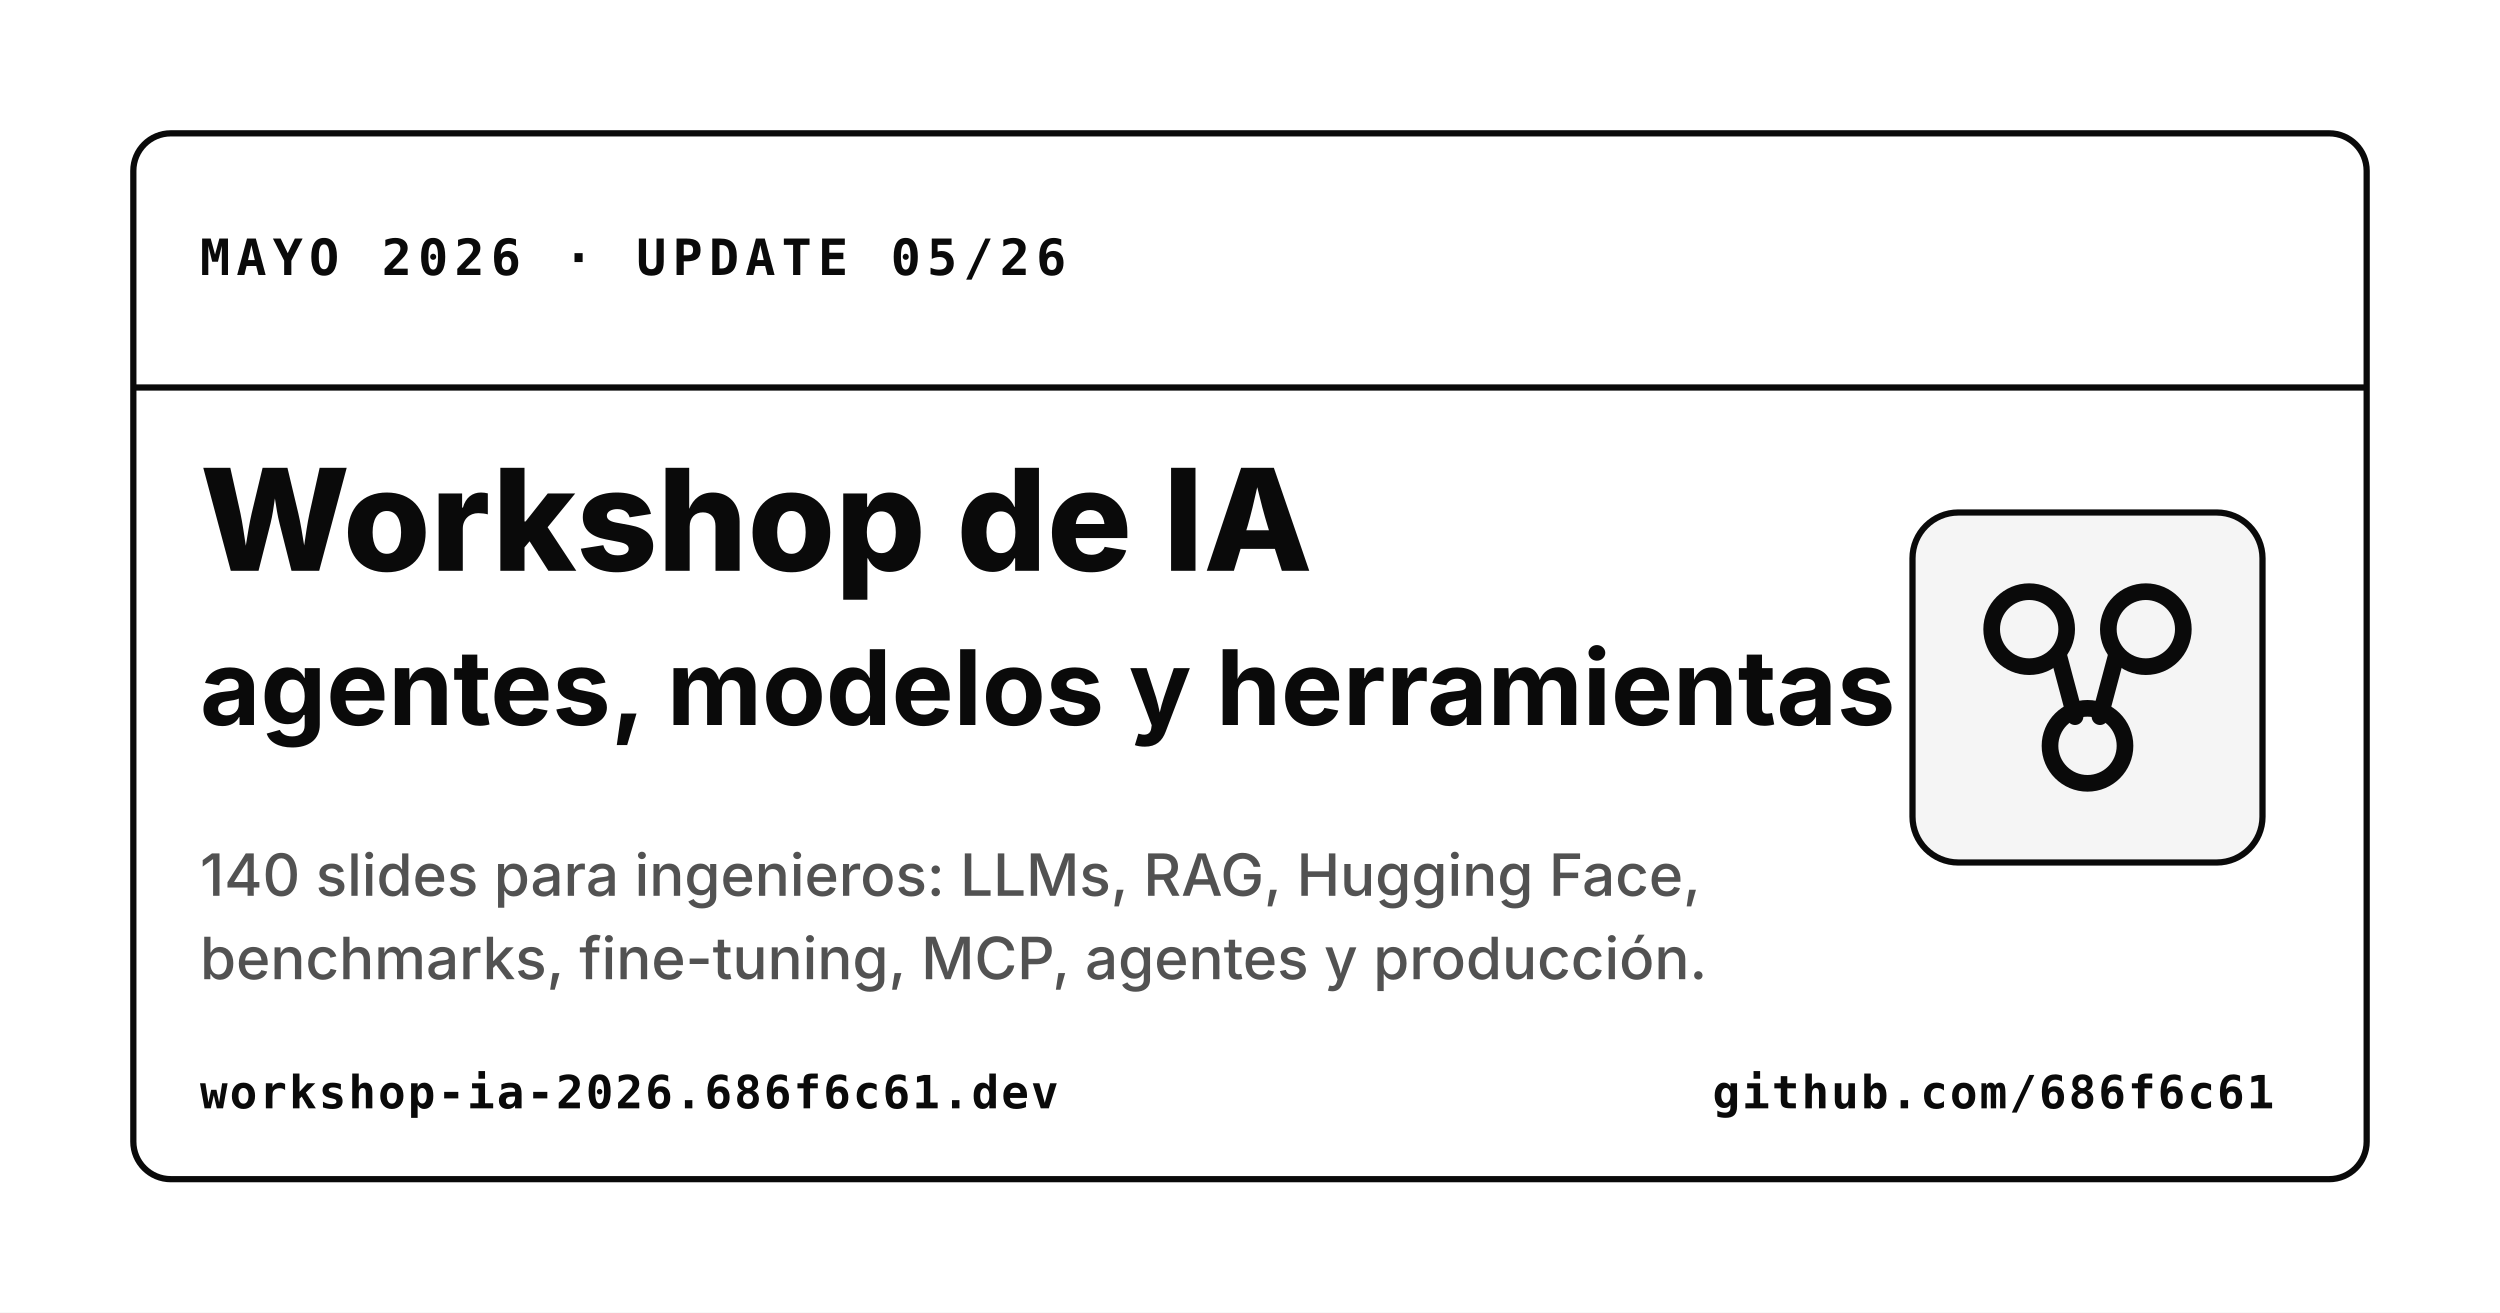
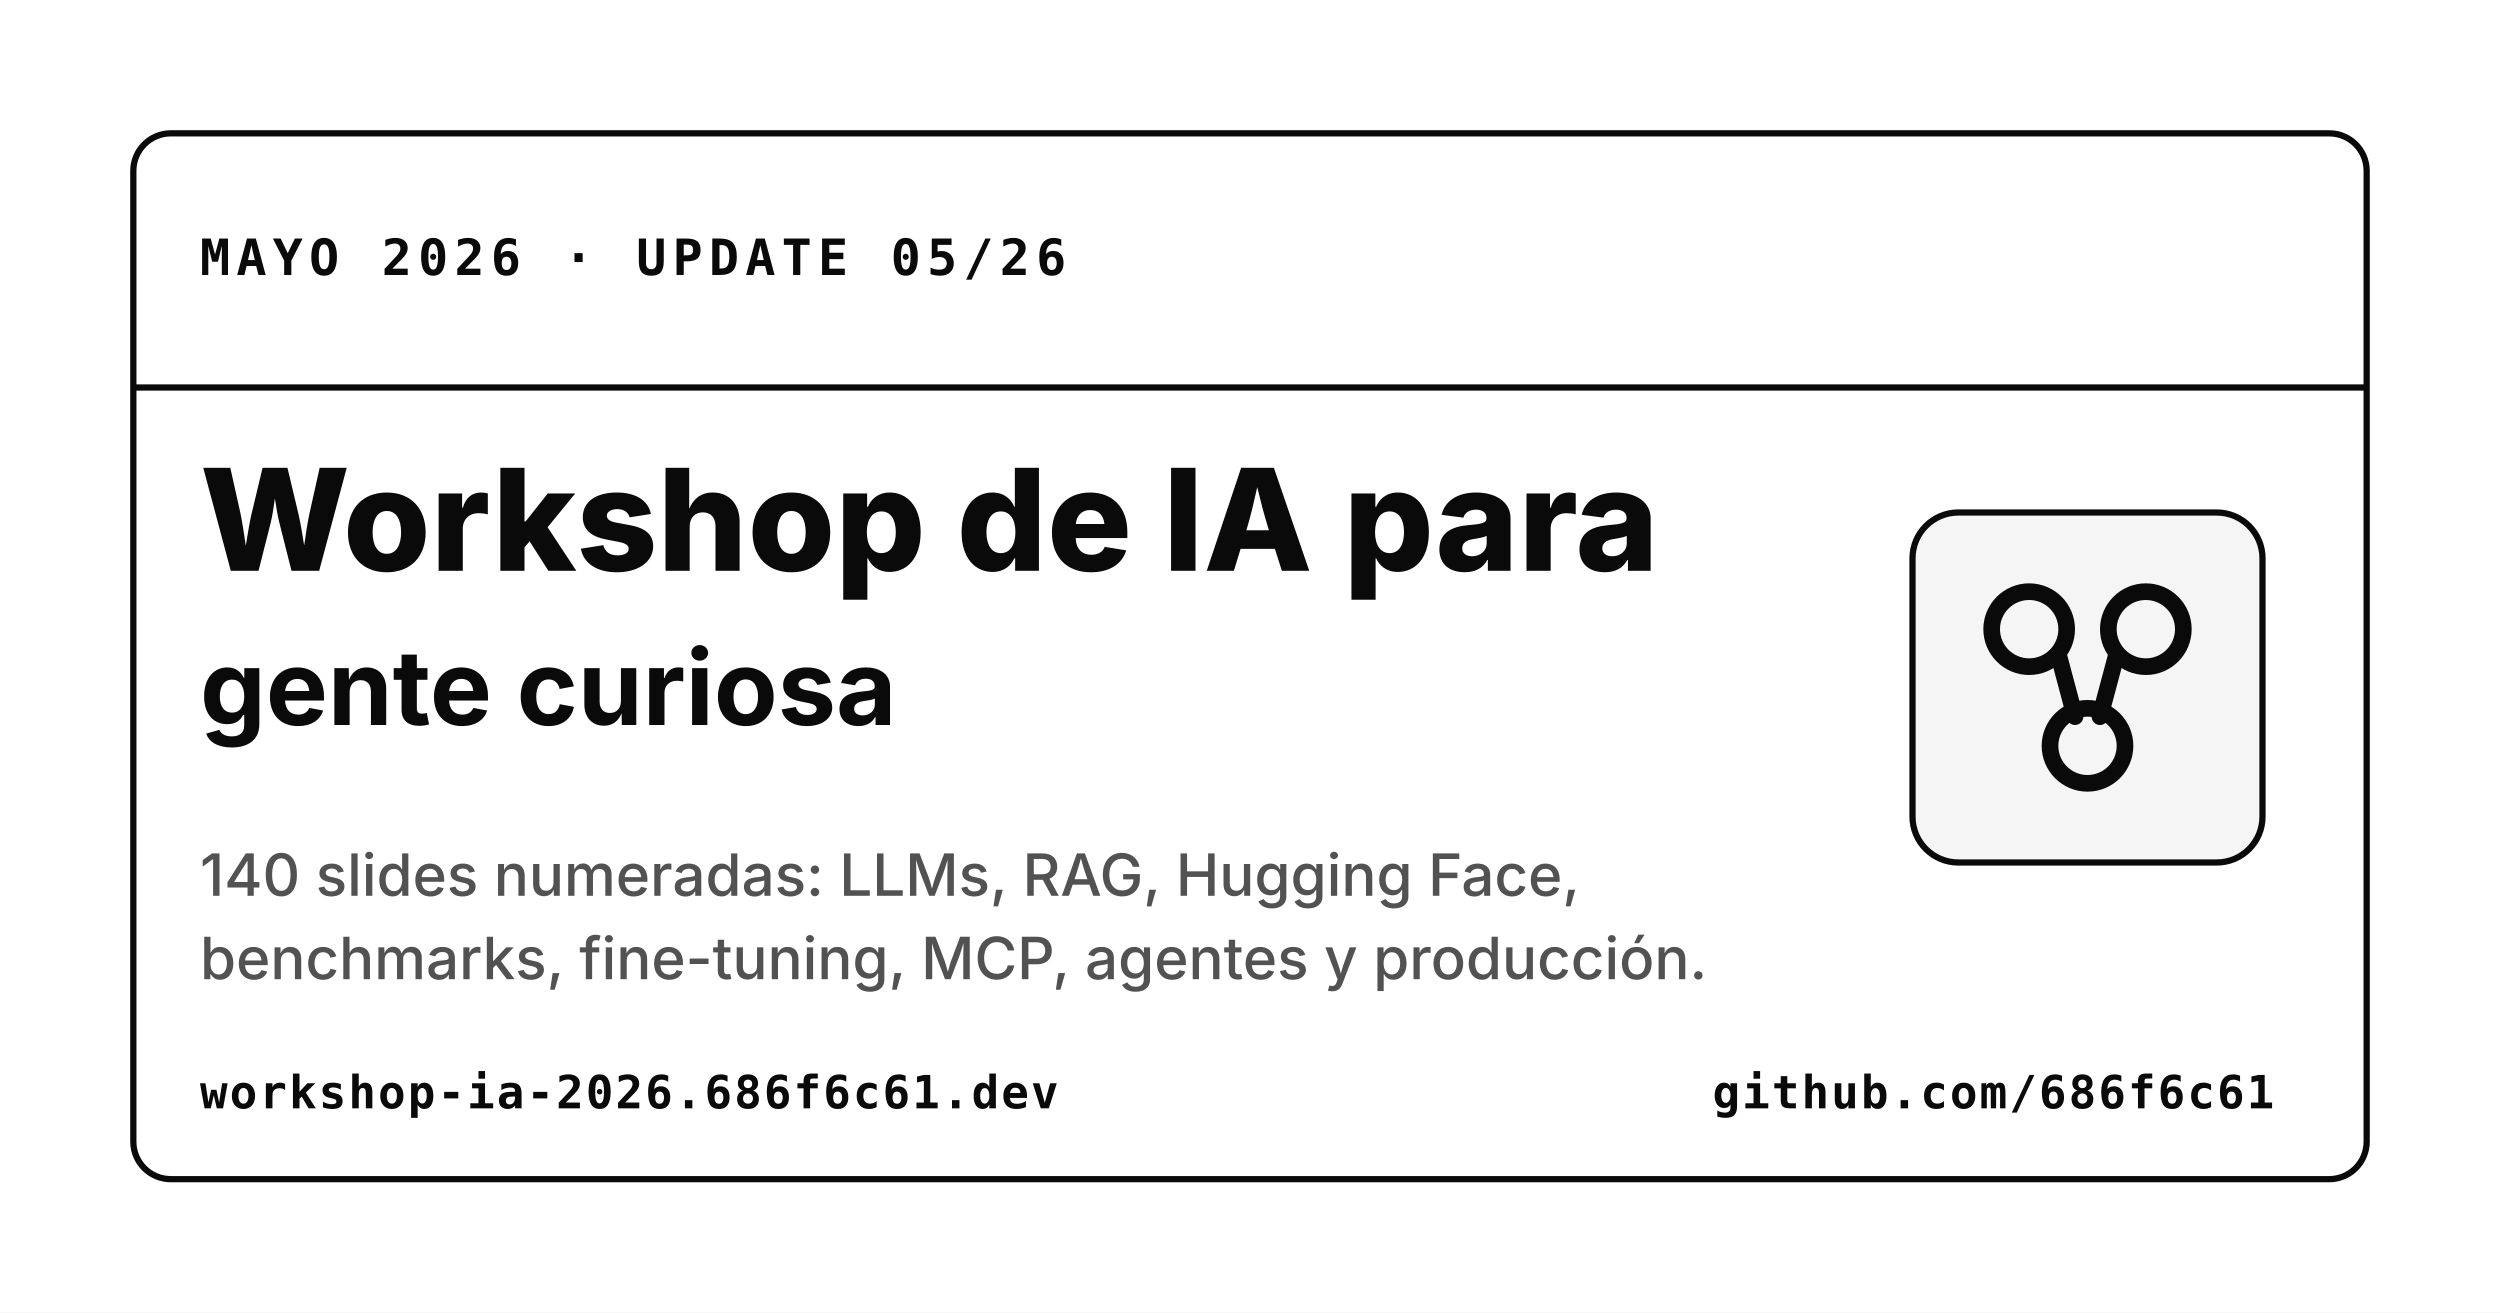
- <svg xmlns="http://www.w3.org/2000/svg" width="1200" height="630" viewBox="0 0 1200 630" role="img" aria-label="Workshop de IA: agentes, modelos y herramientas">
+ <svg xmlns="http://www.w3.org/2000/svg" width="1200" height="630" viewBox="0 0 1200 630" role="img" aria-label="Workshop de IA para gente curiosa">
  <rect width="1200" height="630" fill="#ffffff" />
  <rect x="64" y="64" width="1072" height="502" rx="18" fill="#ffffff" stroke="#0a0a0a" stroke-width="3" />
  <line x1="64" y1="186" x2="1136" y2="186" stroke="#0a0a0a" stroke-width="3" />
  <text x="96" y="132" font-family="IBM Plex Mono, Menlo, Consolas, monospace" font-size="24" font-weight="700" fill="#0a0a0a" letter-spacing="3">MAYO 2026 · UPDATE 05/26</text>
-   <text x="96" y="274" font-family="Space Grotesk, Inter, Arial, sans-serif" font-size="68" font-weight="800" fill="#0a0a0a" letter-spacing="0">Workshop de IA</text>
-   <text x="96" y="348" font-family="Space Grotesk, Inter, Arial, sans-serif" font-size="50" font-weight="700" fill="#0a0a0a" letter-spacing="0">agentes, modelos y herramientas</text>
-   <text x="96" y="430" font-family="Space Grotesk, Inter, Arial, sans-serif" font-size="28" font-weight="500" fill="#525252" letter-spacing="0">140 slides para ingenieros: LLMs, RAG, Hugging Face,</text>
+   <text x="96" y="274" font-family="Space Grotesk, Inter, Arial, sans-serif" font-size="68" font-weight="800" fill="#0a0a0a" letter-spacing="0">Workshop de IA para</text>
+   <text x="96" y="348" font-family="Space Grotesk, Inter, Arial, sans-serif" font-size="50" font-weight="700" fill="#0a0a0a" letter-spacing="0">gente curiosa</text>
+   <text x="96" y="430" font-family="Space Grotesk, Inter, Arial, sans-serif" font-size="28" font-weight="500" fill="#525252" letter-spacing="0">140 slides numeradas: LLMs, RAG, Hugging Face,</text>
  <text x="96" y="470" font-family="Space Grotesk, Inter, Arial, sans-serif" font-size="28" font-weight="500" fill="#525252" letter-spacing="0">benchmarks, fine-tuning, MCP, agentes y producción.</text>
  <text x="96" y="532" font-family="IBM Plex Mono, Menlo, Consolas, monospace" font-size="22" font-weight="700" fill="#0a0a0a" letter-spacing="1">workshop-ia-2026.686f6c61.dev</text>
  <text x="822" y="532" font-family="IBM Plex Mono, Menlo, Consolas, monospace" font-size="22" font-weight="700" fill="#0a0a0a" letter-spacing="1">github.com/686f6c61</text>
  <g transform="translate(918 246)">
    <rect x="0" y="0" width="168" height="168" rx="22" fill="#f5f5f5" stroke="#0a0a0a" stroke-width="3" />
    <circle cx="56" cy="56" r="18" fill="none" stroke="#0a0a0a" stroke-width="8" />
    <circle cx="112" cy="56" r="18" fill="none" stroke="#0a0a0a" stroke-width="8" />
    <circle cx="84" cy="112" r="18" fill="none" stroke="#0a0a0a" stroke-width="8" />
    <line x1="70" y1="68" x2="78" y2="98" stroke="#0a0a0a" stroke-width="8" stroke-linecap="round" />
    <line x1="98" y1="68" x2="90" y2="98" stroke="#0a0a0a" stroke-width="8" stroke-linecap="round" />
  </g>
</svg>
